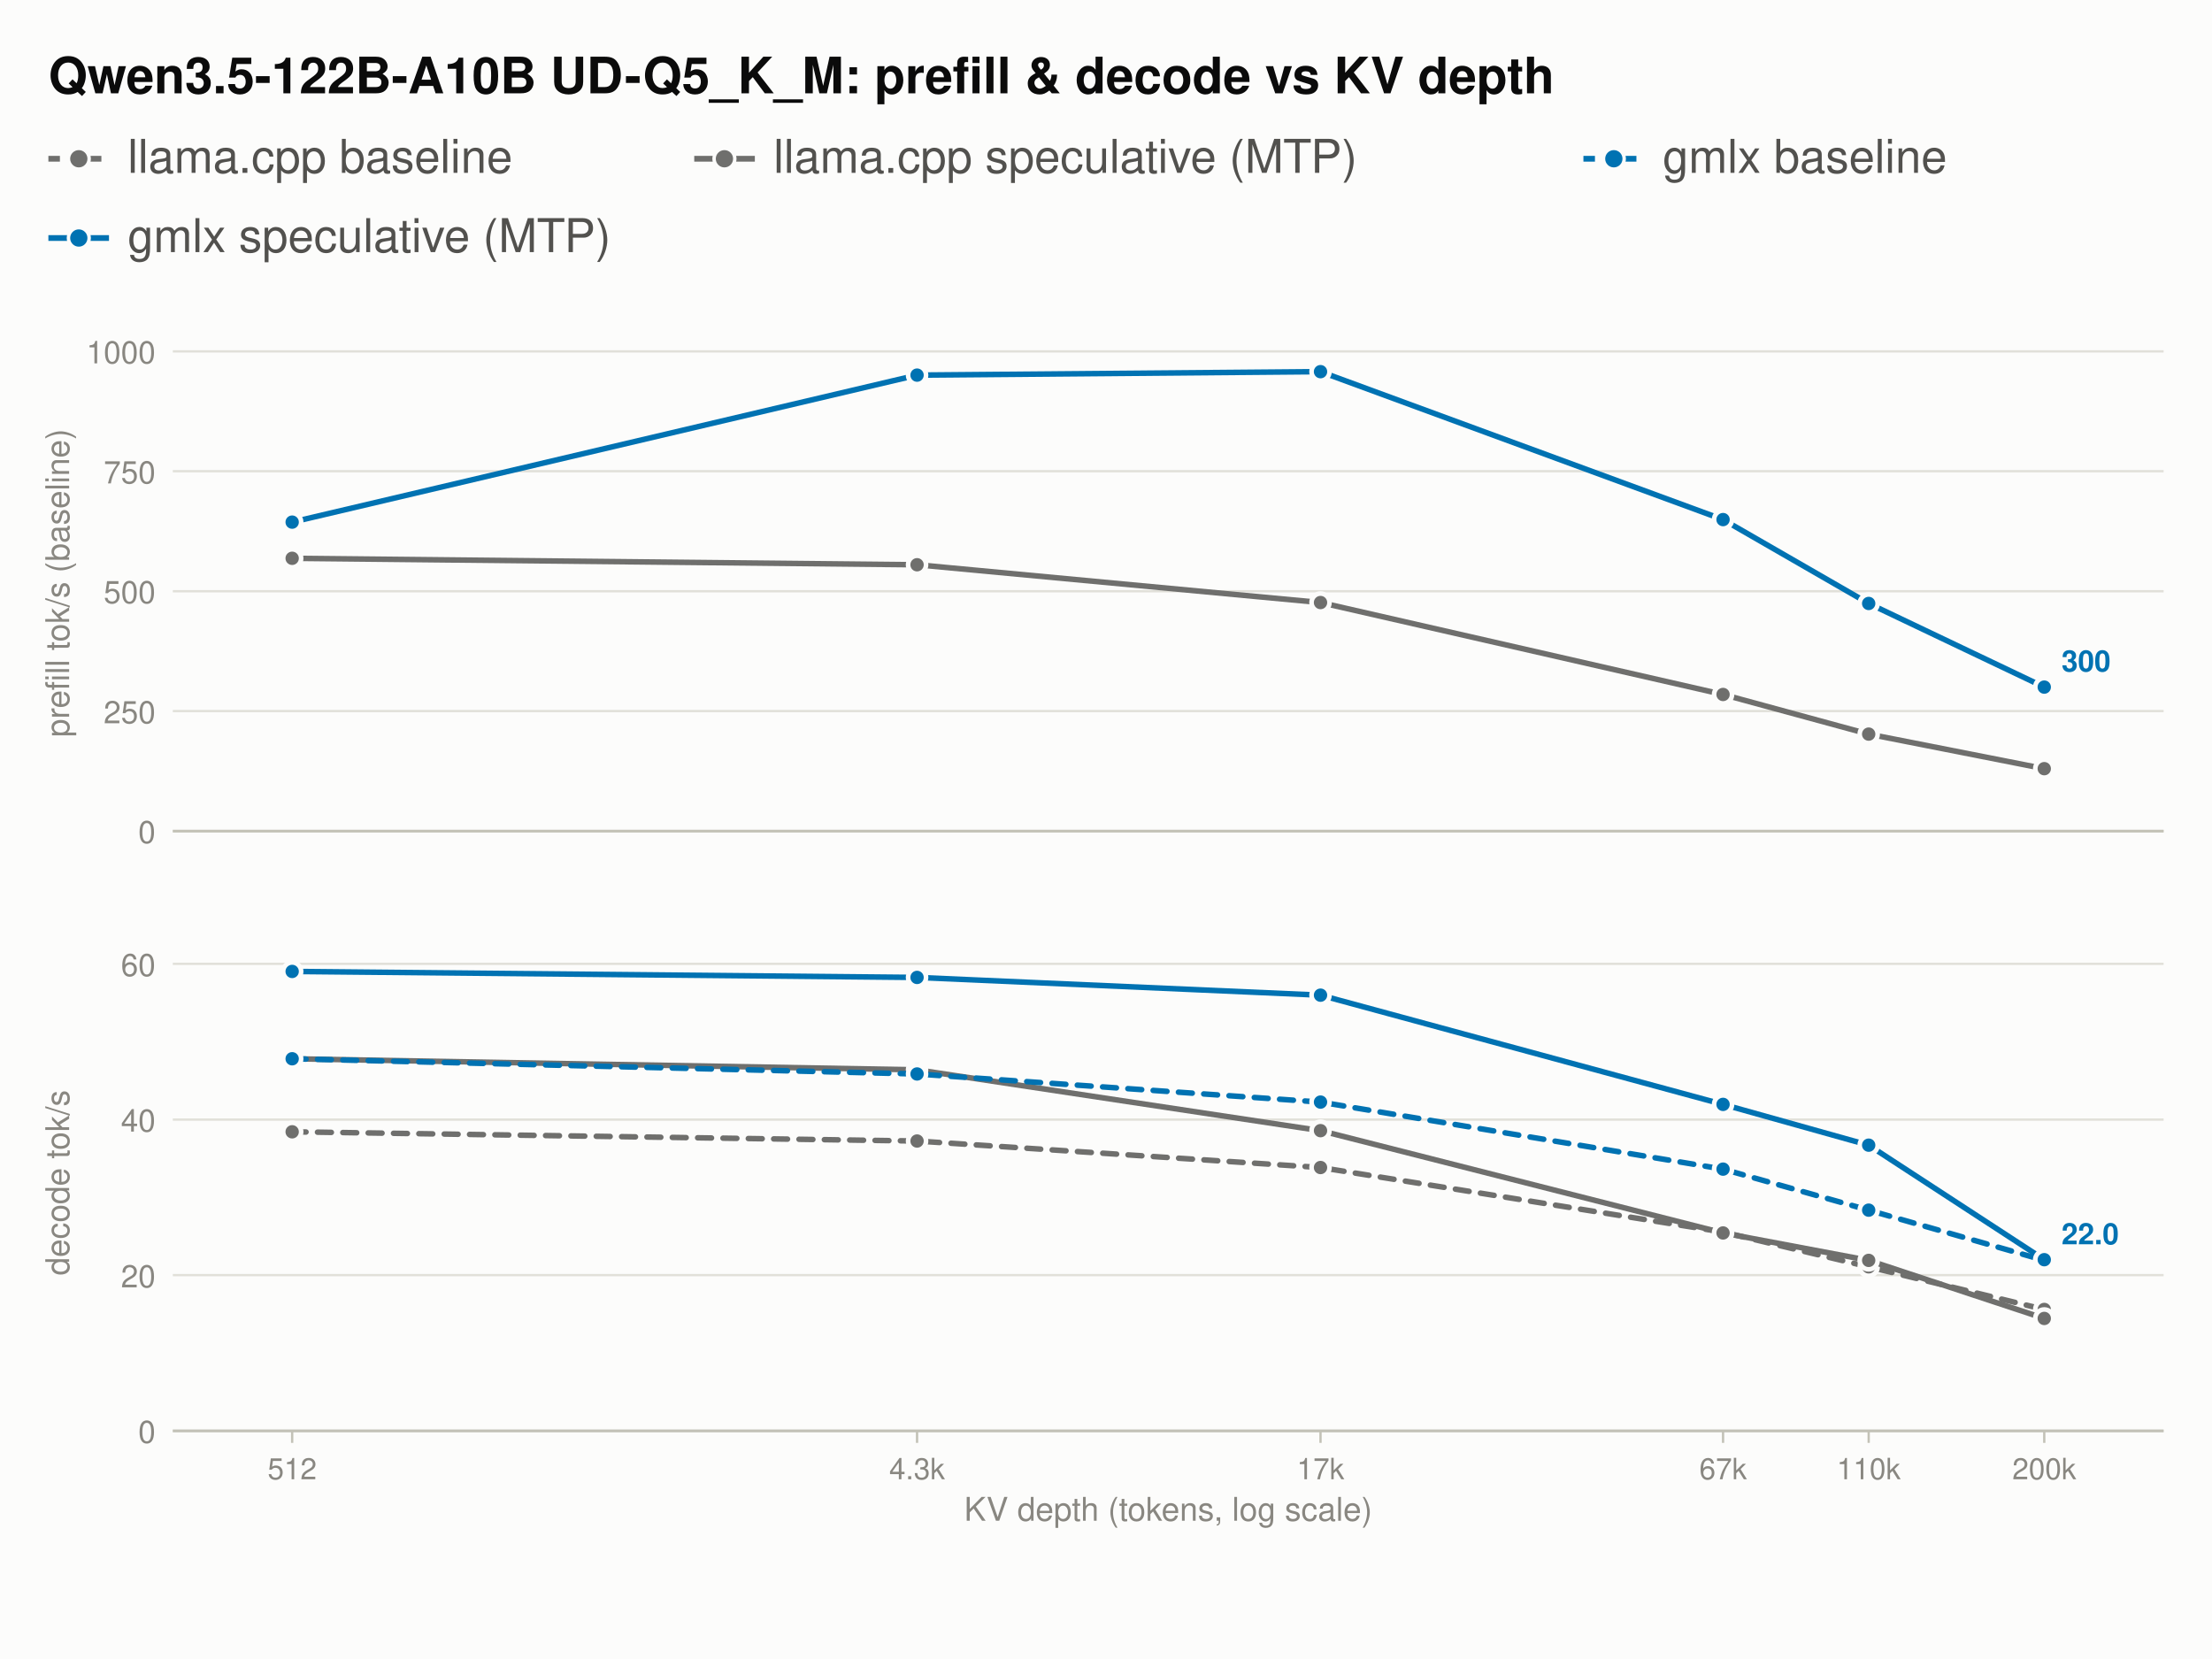
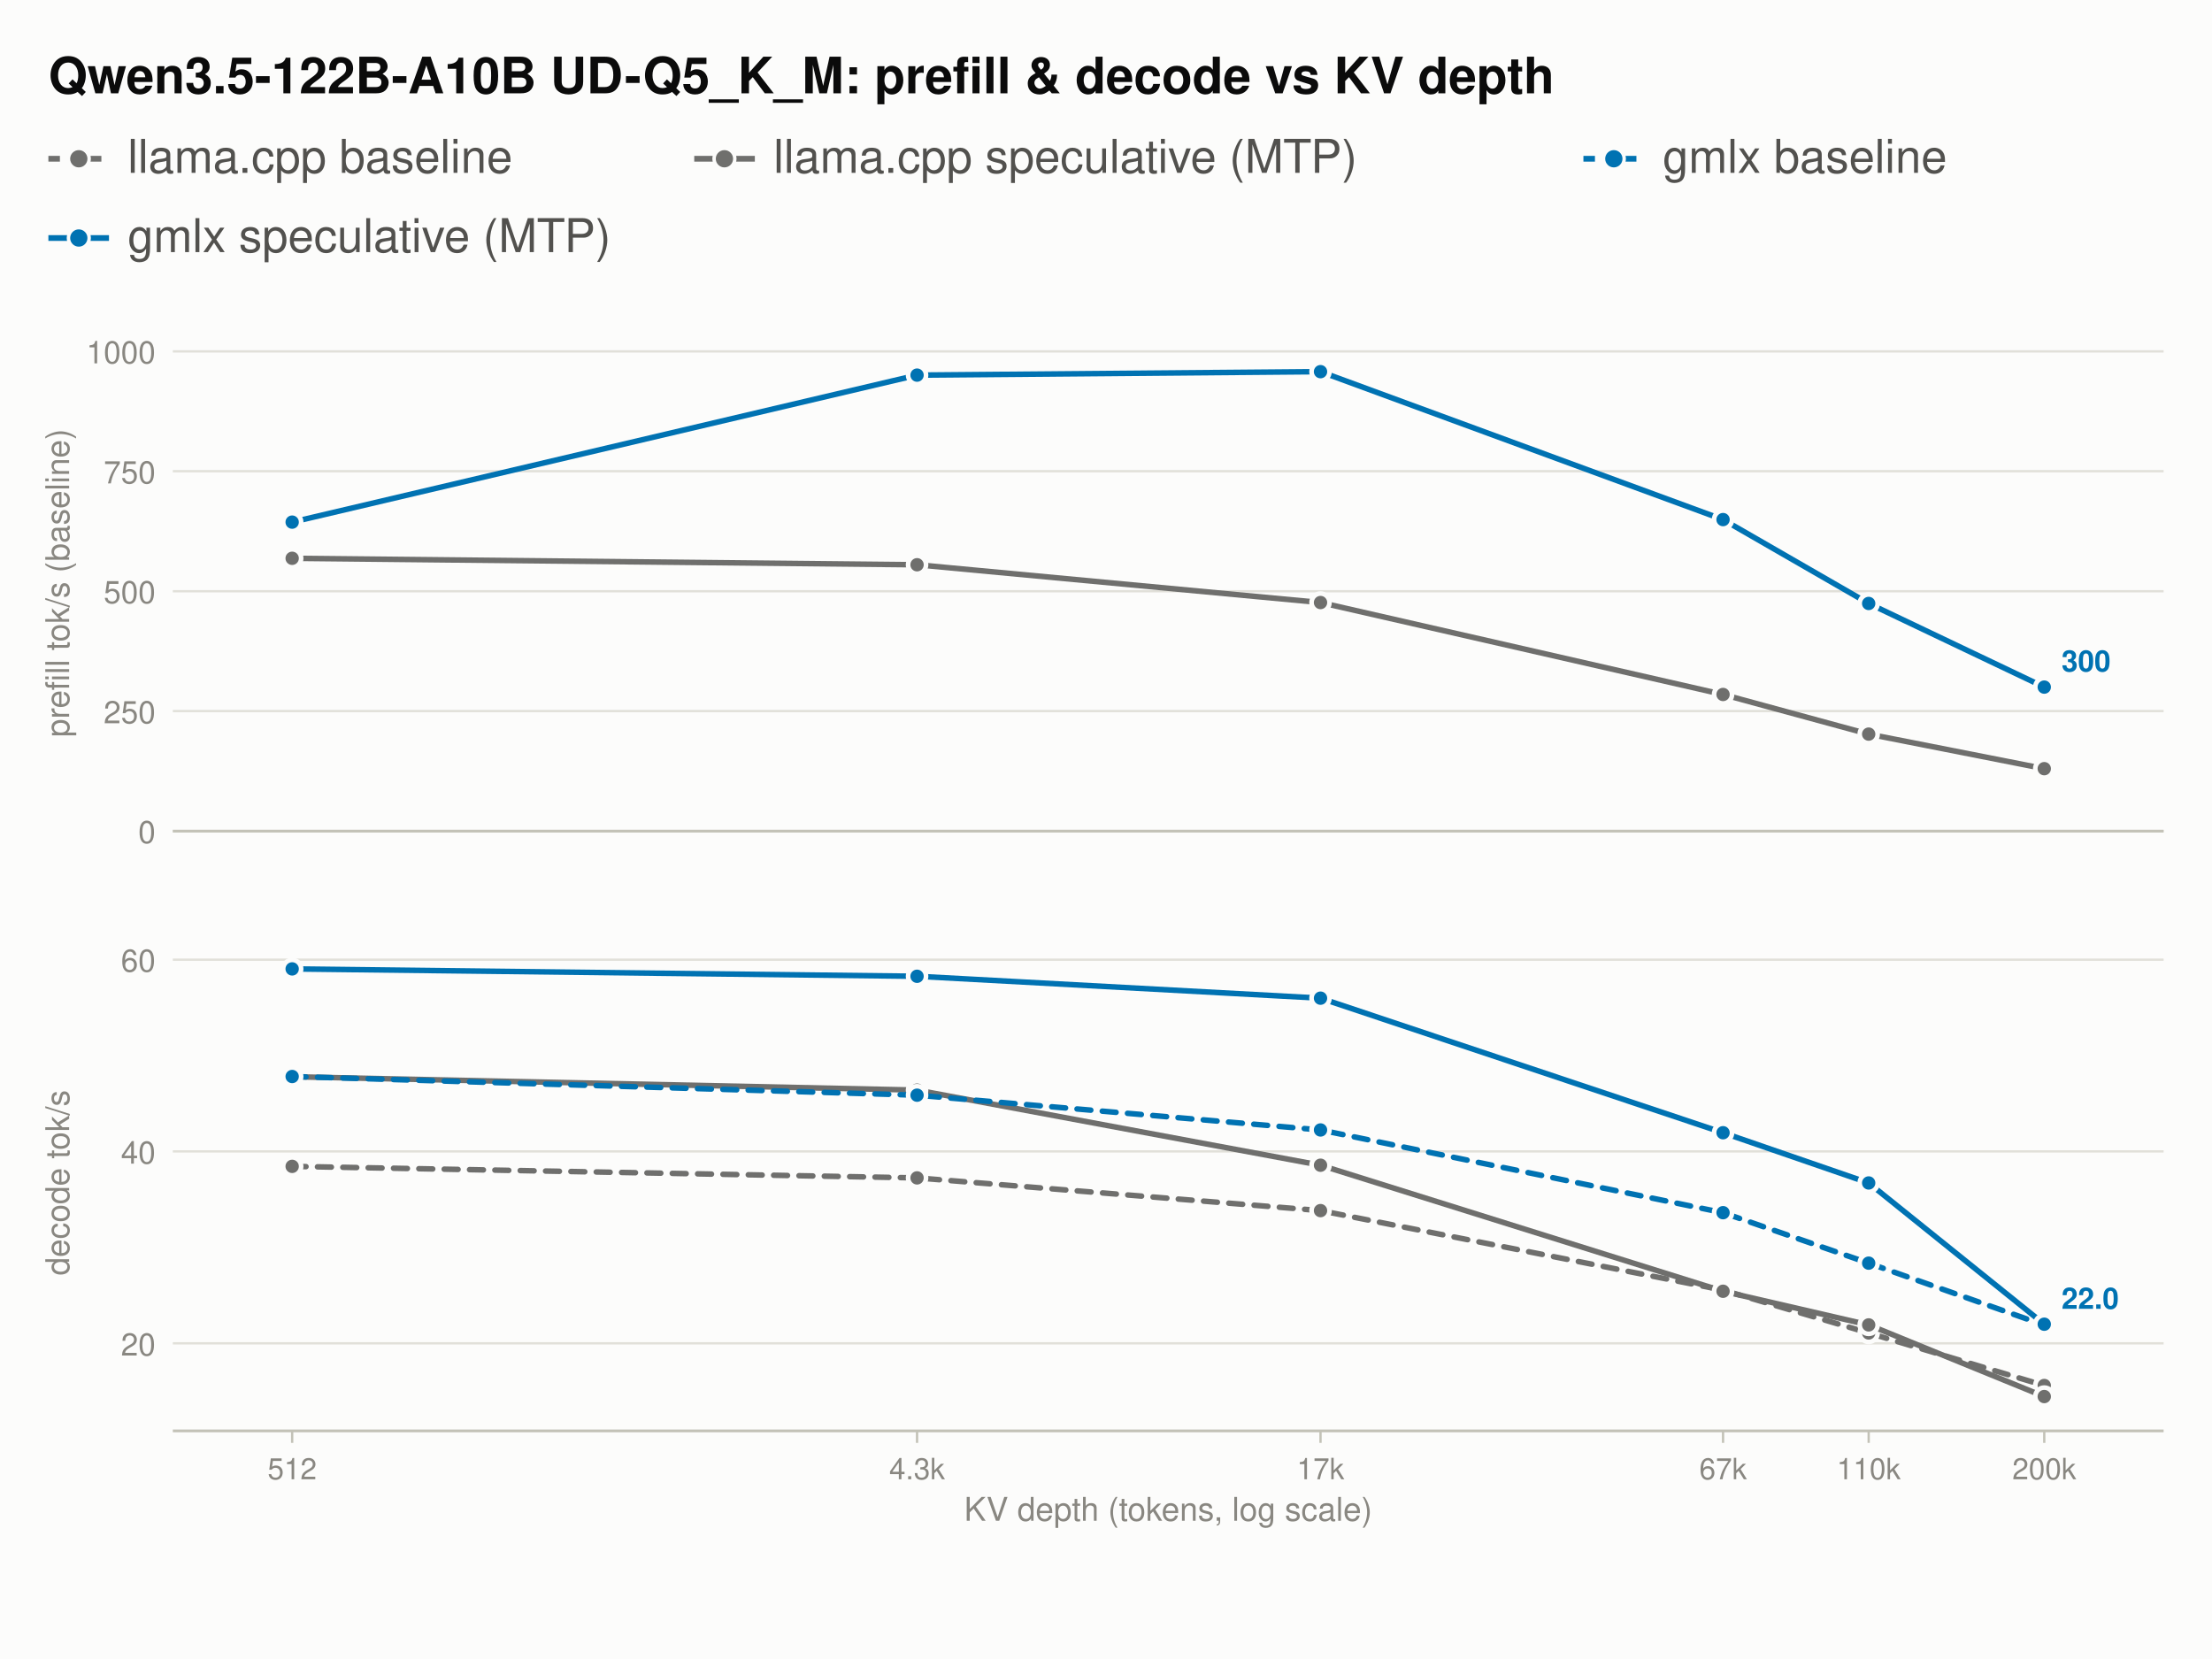
<svg xmlns="http://www.w3.org/2000/svg" width="960" height="720" viewBox="0 0 960 720" font-family="system-ui, -apple-system, 'Segoe UI', Helvetica, Arial, sans-serif">
  <rect x="0" y="0" width="960" height="720" fill="#fcfcfb" />
  <text x="21.0" y="40.5" font-size="21.8" fill="#0b0b0b" font-weight="600">Qwen3.5-122B-A10B UD-Q5_K_M: prefill &amp; decode vs KV depth</text>
  <line x1="21.0" y1="68.9" x2="47.3" y2="68.9" stroke="#6f6f6d" stroke-width="2.5" stroke-dasharray="5,4" />
  <circle cx="34.2" cy="68.9" r="4.5" fill="#6f6f6d" stroke="#fcfcfb" stroke-width="1.5" />
  <text x="55.4" y="75.0" font-size="20.2" fill="#52514e">llama.cpp baseline</text>
  <line x1="301.3" y1="68.9" x2="327.6" y2="68.9" stroke="#6f6f6d" stroke-width="2.5" />
  <circle cx="314.4" cy="68.9" r="4.5" fill="#6f6f6d" stroke="#fcfcfb" stroke-width="1.5" />
  <text x="335.7" y="75.0" font-size="20.2" fill="#52514e">llama.cpp speculative (MTP)</text>
  <line x1="687.2" y1="68.9" x2="713.5" y2="68.9" stroke="#0072b2" stroke-width="2.5" stroke-dasharray="5,4" />
  <circle cx="700.4" cy="68.9" r="4.5" fill="#0072b2" stroke="#fcfcfb" stroke-width="1.5" />
  <text x="721.6" y="75.0" font-size="20.2" fill="#52514e">gmlx baseline</text>
  <line x1="21.0" y1="103.3" x2="47.3" y2="103.3" stroke="#0072b2" stroke-width="2.5" />
  <circle cx="34.2" cy="103.3" r="4.5" fill="#0072b2" stroke="#fcfcfb" stroke-width="1.5" />
  <text x="55.4" y="109.4" font-size="20.2" fill="#52514e">gmlx speculative (MTP)</text>
  <line x1="75.0" y1="360.7" x2="939.0" y2="360.7" stroke="#e1e0d9" stroke-width="1.0" />
  <text x="67.5" y="365.9" font-size="13.5" fill="#898781" text-anchor="end" style="font-variant-numeric: tabular-nums">0</text>
  <line x1="75.0" y1="308.6" x2="939.0" y2="308.6" stroke="#e1e0d9" stroke-width="1.0" />
  <text x="67.5" y="313.9" font-size="13.5" fill="#898781" text-anchor="end" style="font-variant-numeric: tabular-nums">250</text>
  <line x1="75.0" y1="256.6" x2="939.0" y2="256.6" stroke="#e1e0d9" stroke-width="1.0" />
  <text x="67.5" y="261.8" font-size="13.5" fill="#898781" text-anchor="end" style="font-variant-numeric: tabular-nums">500</text>
  <line x1="75.0" y1="204.5" x2="939.0" y2="204.5" stroke="#e1e0d9" stroke-width="1.0" />
  <text x="67.5" y="209.8" font-size="13.5" fill="#898781" text-anchor="end" style="font-variant-numeric: tabular-nums">750</text>
  <line x1="75.0" y1="152.5" x2="939.0" y2="152.5" stroke="#e1e0d9" stroke-width="1.0" />
  <text x="67.5" y="157.7" font-size="13.5" fill="#898781" text-anchor="end" style="font-variant-numeric: tabular-nums">1000</text>
  <line x1="75.0" y1="360.7" x2="939.0" y2="360.7" stroke="#c3c2b7" stroke-width="1.2" />
  <line x1="126.8" y1="360.7" x2="126.8" y2="360.7" stroke="#c3c2b7" stroke-width="1.0" />
  <line x1="398.0" y1="360.7" x2="398.0" y2="360.7" stroke="#c3c2b7" stroke-width="1.0" />
  <line x1="573.1" y1="360.7" x2="573.1" y2="360.7" stroke="#c3c2b7" stroke-width="1.0" />
  <line x1="747.8" y1="360.7" x2="747.8" y2="360.7" stroke="#c3c2b7" stroke-width="1.0" />
  <line x1="811.0" y1="360.7" x2="811.0" y2="360.7" stroke="#c3c2b7" stroke-width="1.0" />
  <line x1="887.2" y1="360.7" x2="887.2" y2="360.7" stroke="#c3c2b7" stroke-width="1.0" />
  <path d="M126.8,242.3 L398.0,245.1 L573.1,261.5 L747.8,301.4 L811.0,318.6 L887.2,333.6" fill="none" stroke="#6f6f6d" stroke-width="2.4" stroke-linejoin="round" stroke-linecap="round" />
  <circle cx="126.8" cy="242.3" r="3.9" fill="#6f6f6d" stroke="#fcfcfb" stroke-width="2.0" />
  <circle cx="398.0" cy="245.1" r="3.9" fill="#6f6f6d" stroke="#fcfcfb" stroke-width="2.0" />
  <circle cx="573.1" cy="261.5" r="3.9" fill="#6f6f6d" stroke="#fcfcfb" stroke-width="2.0" />
  <circle cx="747.8" cy="301.4" r="3.9" fill="#6f6f6d" stroke="#fcfcfb" stroke-width="2.0" />
  <circle cx="811.0" cy="318.6" r="3.9" fill="#6f6f6d" stroke="#fcfcfb" stroke-width="2.0" />
  <circle cx="887.2" cy="333.6" r="3.9" fill="#6f6f6d" stroke="#fcfcfb" stroke-width="2.0" />
  <path d="M126.8,226.6 L398.0,162.8 L573.1,161.3 L747.8,225.5 L811.0,261.9 L887.2,298.2" fill="none" stroke="#0072b2" stroke-width="2.4" stroke-linejoin="round" stroke-linecap="round" />
  <circle cx="126.8" cy="226.6" r="3.9" fill="#0072b2" stroke="#fcfcfb" stroke-width="2.0" />
  <circle cx="398.0" cy="162.8" r="3.9" fill="#0072b2" stroke="#fcfcfb" stroke-width="2.0" />
  <circle cx="573.1" cy="161.3" r="3.9" fill="#0072b2" stroke="#fcfcfb" stroke-width="2.0" />
  <circle cx="747.8" cy="225.5" r="3.9" fill="#0072b2" stroke="#fcfcfb" stroke-width="2.0" />
  <circle cx="811.0" cy="261.9" r="3.9" fill="#0072b2" stroke="#fcfcfb" stroke-width="2.0" />
  <circle cx="887.2" cy="298.2" r="3.9" fill="#0072b2" stroke="#fcfcfb" stroke-width="2.0" />
  <text x="894.7" y="291.4" font-size="12.8" fill="#0072b2" font-weight="600" style="font-variant-numeric: tabular-nums">300</text>
  <text x="30.0" y="253.0" font-size="14.2" fill="#898781" text-anchor="middle" transform="rotate(-90.0 30.0 253.0)">prefill tok/s (baseline)</text>
-   <line x1="75.0" y1="621.0" x2="939.0" y2="621.0" stroke="#e1e0d9" stroke-width="1.0" />
-   <text x="67.5" y="626.2" font-size="13.5" fill="#898781" text-anchor="end" style="font-variant-numeric: tabular-nums">0</text>
-   <line x1="75.0" y1="553.4" x2="939.0" y2="553.4" stroke="#e1e0d9" stroke-width="1.0" />
-   <text x="67.5" y="558.7" font-size="13.5" fill="#898781" text-anchor="end" style="font-variant-numeric: tabular-nums">20</text>
-   <line x1="75.0" y1="485.9" x2="939.0" y2="485.9" stroke="#e1e0d9" stroke-width="1.0" />
-   <text x="67.5" y="491.1" font-size="13.5" fill="#898781" text-anchor="end" style="font-variant-numeric: tabular-nums">40</text>
-   <line x1="75.0" y1="418.3" x2="939.0" y2="418.3" stroke="#e1e0d9" stroke-width="1.0" />
-   <text x="67.5" y="423.6" font-size="13.5" fill="#898781" text-anchor="end" style="font-variant-numeric: tabular-nums">60</text>
+   <line x1="75.0" y1="583.0" x2="939.0" y2="583.0" stroke="#e1e0d9" stroke-width="1.0" />
+   <text x="67.5" y="588.3" font-size="13.5" fill="#898781" text-anchor="end" style="font-variant-numeric: tabular-nums">20</text>
+   <line x1="75.0" y1="499.7" x2="939.0" y2="499.7" stroke="#e1e0d9" stroke-width="1.0" />
+   <text x="67.5" y="505.0" font-size="13.5" fill="#898781" text-anchor="end" style="font-variant-numeric: tabular-nums">40</text>
+   <line x1="75.0" y1="416.5" x2="939.0" y2="416.5" stroke="#e1e0d9" stroke-width="1.0" />
+   <text x="67.5" y="421.7" font-size="13.5" fill="#898781" text-anchor="end" style="font-variant-numeric: tabular-nums">60</text>
  <line x1="75.0" y1="621.0" x2="939.0" y2="621.0" stroke="#c3c2b7" stroke-width="1.2" />
  <line x1="126.8" y1="621.0" x2="126.8" y2="626.2" stroke="#c3c2b7" stroke-width="1.0" />
  <text x="126.8" y="642.0" font-size="12.8" fill="#898781" text-anchor="middle" style="font-variant-numeric: tabular-nums">512</text>
  <line x1="398.0" y1="621.0" x2="398.0" y2="626.2" stroke="#c3c2b7" stroke-width="1.0" />
  <text x="398.0" y="642.0" font-size="12.8" fill="#898781" text-anchor="middle" style="font-variant-numeric: tabular-nums">4.3k</text>
  <line x1="573.1" y1="621.0" x2="573.1" y2="626.2" stroke="#c3c2b7" stroke-width="1.0" />
  <text x="573.1" y="642.0" font-size="12.8" fill="#898781" text-anchor="middle" style="font-variant-numeric: tabular-nums">17k</text>
  <line x1="747.8" y1="621.0" x2="747.8" y2="626.2" stroke="#c3c2b7" stroke-width="1.0" />
  <text x="747.8" y="642.0" font-size="12.8" fill="#898781" text-anchor="middle" style="font-variant-numeric: tabular-nums">67k</text>
  <line x1="811.0" y1="621.0" x2="811.0" y2="626.2" stroke="#c3c2b7" stroke-width="1.0" />
  <text x="811.0" y="642.0" font-size="12.8" fill="#898781" text-anchor="middle" style="font-variant-numeric: tabular-nums">110k</text>
  <line x1="887.2" y1="621.0" x2="887.2" y2="626.2" stroke="#c3c2b7" stroke-width="1.0" />
  <text x="887.2" y="642.0" font-size="12.8" fill="#898781" text-anchor="middle" style="font-variant-numeric: tabular-nums">200k</text>
-   <path d="M126.8,491.2 L398.0,495.2 L573.1,506.7 L747.8,534.7 L811.0,549.8 L887.2,568.3" fill="none" stroke="#6f6f6d" stroke-width="2.4" stroke-dasharray="6,5" stroke-linejoin="round" stroke-linecap="round" />
-   <circle cx="126.8" cy="491.2" r="3.9" fill="#6f6f6d" stroke="#fcfcfb" stroke-width="2.0" />
-   <circle cx="398.0" cy="495.2" r="3.9" fill="#6f6f6d" stroke="#fcfcfb" stroke-width="2.0" />
-   <circle cx="573.1" cy="506.7" r="3.9" fill="#6f6f6d" stroke="#fcfcfb" stroke-width="2.0" />
-   <circle cx="747.8" cy="534.7" r="3.9" fill="#6f6f6d" stroke="#fcfcfb" stroke-width="2.0" />
-   <circle cx="811.0" cy="549.8" r="3.9" fill="#6f6f6d" stroke="#fcfcfb" stroke-width="2.0" />
-   <circle cx="887.2" cy="568.3" r="3.9" fill="#6f6f6d" stroke="#fcfcfb" stroke-width="2.0" />
-   <path d="M126.8,459.5 L398.0,464.3 L573.1,490.7 L747.8,535.1 L811.0,547.0 L887.2,572.2" fill="none" stroke="#6f6f6d" stroke-width="2.4" stroke-linejoin="round" stroke-linecap="round" />
-   <circle cx="126.8" cy="459.5" r="3.9" fill="#6f6f6d" stroke="#fcfcfb" stroke-width="2.0" />
-   <circle cx="398.0" cy="464.3" r="3.9" fill="#6f6f6d" stroke="#fcfcfb" stroke-width="2.0" />
-   <circle cx="573.1" cy="490.7" r="3.9" fill="#6f6f6d" stroke="#fcfcfb" stroke-width="2.0" />
-   <circle cx="747.8" cy="535.1" r="3.9" fill="#6f6f6d" stroke="#fcfcfb" stroke-width="2.0" />
-   <circle cx="811.0" cy="547.0" r="3.9" fill="#6f6f6d" stroke="#fcfcfb" stroke-width="2.0" />
-   <circle cx="887.2" cy="572.2" r="3.9" fill="#6f6f6d" stroke="#fcfcfb" stroke-width="2.0" />
-   <path d="M126.8,459.5 L398.0,466.1 L573.1,478.3 L747.8,507.4 L811.0,525.2 L887.2,547.0" fill="none" stroke="#0072b2" stroke-width="2.4" stroke-dasharray="6,5" stroke-linejoin="round" stroke-linecap="round" />
-   <circle cx="126.8" cy="459.5" r="3.9" fill="#0072b2" stroke="#fcfcfb" stroke-width="2.0" />
-   <circle cx="398.0" cy="466.1" r="3.9" fill="#0072b2" stroke="#fcfcfb" stroke-width="2.0" />
-   <circle cx="573.1" cy="478.3" r="3.9" fill="#0072b2" stroke="#fcfcfb" stroke-width="2.0" />
-   <circle cx="747.8" cy="507.4" r="3.9" fill="#0072b2" stroke="#fcfcfb" stroke-width="2.0" />
-   <circle cx="811.0" cy="525.2" r="3.9" fill="#0072b2" stroke="#fcfcfb" stroke-width="2.0" />
-   <circle cx="887.2" cy="547.0" r="3.9" fill="#0072b2" stroke="#fcfcfb" stroke-width="2.0" />
-   <path d="M126.8,421.6 L398.0,424.2 L573.1,431.9 L747.8,479.3 L811.0,497.0 L887.2,546.7" fill="none" stroke="#0072b2" stroke-width="2.4" stroke-linejoin="round" stroke-linecap="round" />
-   <circle cx="126.8" cy="421.6" r="3.9" fill="#0072b2" stroke="#fcfcfb" stroke-width="2.0" />
-   <circle cx="398.0" cy="424.2" r="3.9" fill="#0072b2" stroke="#fcfcfb" stroke-width="2.0" />
-   <circle cx="573.1" cy="431.9" r="3.9" fill="#0072b2" stroke="#fcfcfb" stroke-width="2.0" />
-   <circle cx="747.8" cy="479.3" r="3.9" fill="#0072b2" stroke="#fcfcfb" stroke-width="2.0" />
-   <circle cx="811.0" cy="497.0" r="3.9" fill="#0072b2" stroke="#fcfcfb" stroke-width="2.0" />
-   <circle cx="887.2" cy="546.7" r="3.9" fill="#0072b2" stroke="#fcfcfb" stroke-width="2.0" />
-   <text x="894.7" y="540.0" font-size="12.8" fill="#0072b2" font-weight="600" style="font-variant-numeric: tabular-nums">22.0</text>
+   <path d="M126.8,506.2 L398.0,511.2 L573.1,525.4 L747.8,559.9 L811.0,578.5 L887.2,601.3" fill="none" stroke="#6f6f6d" stroke-width="2.4" stroke-dasharray="6,5" stroke-linejoin="round" stroke-linecap="round" />
+   <circle cx="126.8" cy="506.2" r="3.9" fill="#6f6f6d" stroke="#fcfcfb" stroke-width="2.0" />
+   <circle cx="398.0" cy="511.2" r="3.9" fill="#6f6f6d" stroke="#fcfcfb" stroke-width="2.0" />
+   <circle cx="573.1" cy="525.4" r="3.9" fill="#6f6f6d" stroke="#fcfcfb" stroke-width="2.0" />
+   <circle cx="747.8" cy="559.9" r="3.9" fill="#6f6f6d" stroke="#fcfcfb" stroke-width="2.0" />
+   <circle cx="811.0" cy="578.5" r="3.9" fill="#6f6f6d" stroke="#fcfcfb" stroke-width="2.0" />
+   <circle cx="887.2" cy="601.3" r="3.9" fill="#6f6f6d" stroke="#fcfcfb" stroke-width="2.0" />
+   <path d="M126.8,467.3 L398.0,473.1 L573.1,505.7 L747.8,560.4 L811.0,575.0 L887.2,606.1" fill="none" stroke="#6f6f6d" stroke-width="2.4" stroke-linejoin="round" stroke-linecap="round" />
+   <circle cx="126.8" cy="467.3" r="3.9" fill="#6f6f6d" stroke="#fcfcfb" stroke-width="2.0" />
+   <circle cx="398.0" cy="473.1" r="3.9" fill="#6f6f6d" stroke="#fcfcfb" stroke-width="2.0" />
+   <circle cx="573.1" cy="505.7" r="3.9" fill="#6f6f6d" stroke="#fcfcfb" stroke-width="2.0" />
+   <circle cx="747.8" cy="560.4" r="3.9" fill="#6f6f6d" stroke="#fcfcfb" stroke-width="2.0" />
+   <circle cx="811.0" cy="575.0" r="3.9" fill="#6f6f6d" stroke="#fcfcfb" stroke-width="2.0" />
+   <circle cx="887.2" cy="606.1" r="3.9" fill="#6f6f6d" stroke="#fcfcfb" stroke-width="2.0" />
+   <path d="M126.8,467.2 L398.0,475.3 L573.1,490.4 L747.8,526.3 L811.0,548.2 L887.2,575.1" fill="none" stroke="#0072b2" stroke-width="2.4" stroke-dasharray="6,5" stroke-linejoin="round" stroke-linecap="round" />
+   <circle cx="126.8" cy="467.2" r="3.9" fill="#0072b2" stroke="#fcfcfb" stroke-width="2.0" />
+   <circle cx="398.0" cy="475.3" r="3.9" fill="#0072b2" stroke="#fcfcfb" stroke-width="2.0" />
+   <circle cx="573.1" cy="490.4" r="3.9" fill="#0072b2" stroke="#fcfcfb" stroke-width="2.0" />
+   <circle cx="747.8" cy="526.3" r="3.9" fill="#0072b2" stroke="#fcfcfb" stroke-width="2.0" />
+   <circle cx="811.0" cy="548.2" r="3.9" fill="#0072b2" stroke="#fcfcfb" stroke-width="2.0" />
+   <circle cx="887.2" cy="575.1" r="3.9" fill="#0072b2" stroke="#fcfcfb" stroke-width="2.0" />
+   <path d="M126.8,420.5 L398.0,423.7 L573.1,433.2 L747.8,491.6 L811.0,513.4 L887.2,574.7" fill="none" stroke="#0072b2" stroke-width="2.4" stroke-linejoin="round" stroke-linecap="round" />
+   <circle cx="126.8" cy="420.5" r="3.9" fill="#0072b2" stroke="#fcfcfb" stroke-width="2.0" />
+   <circle cx="398.0" cy="423.7" r="3.9" fill="#0072b2" stroke="#fcfcfb" stroke-width="2.0" />
+   <circle cx="573.1" cy="433.2" r="3.9" fill="#0072b2" stroke="#fcfcfb" stroke-width="2.0" />
+   <circle cx="747.8" cy="491.6" r="3.9" fill="#0072b2" stroke="#fcfcfb" stroke-width="2.0" />
+   <circle cx="811.0" cy="513.4" r="3.9" fill="#0072b2" stroke="#fcfcfb" stroke-width="2.0" />
+   <circle cx="887.2" cy="574.7" r="3.9" fill="#0072b2" stroke="#fcfcfb" stroke-width="2.0" />
+   <text x="894.7" y="568.0" font-size="12.8" fill="#0072b2" font-weight="600" style="font-variant-numeric: tabular-nums">22.0</text>
  <text x="30.0" y="513.3" font-size="14.2" fill="#898781" text-anchor="middle" transform="rotate(-90.0 30.0 513.3)">decode tok/s</text>
  <text x="507.0" y="660.0" font-size="14.2" fill="#898781" text-anchor="middle">KV depth (tokens, log scale)</text>
</svg>
